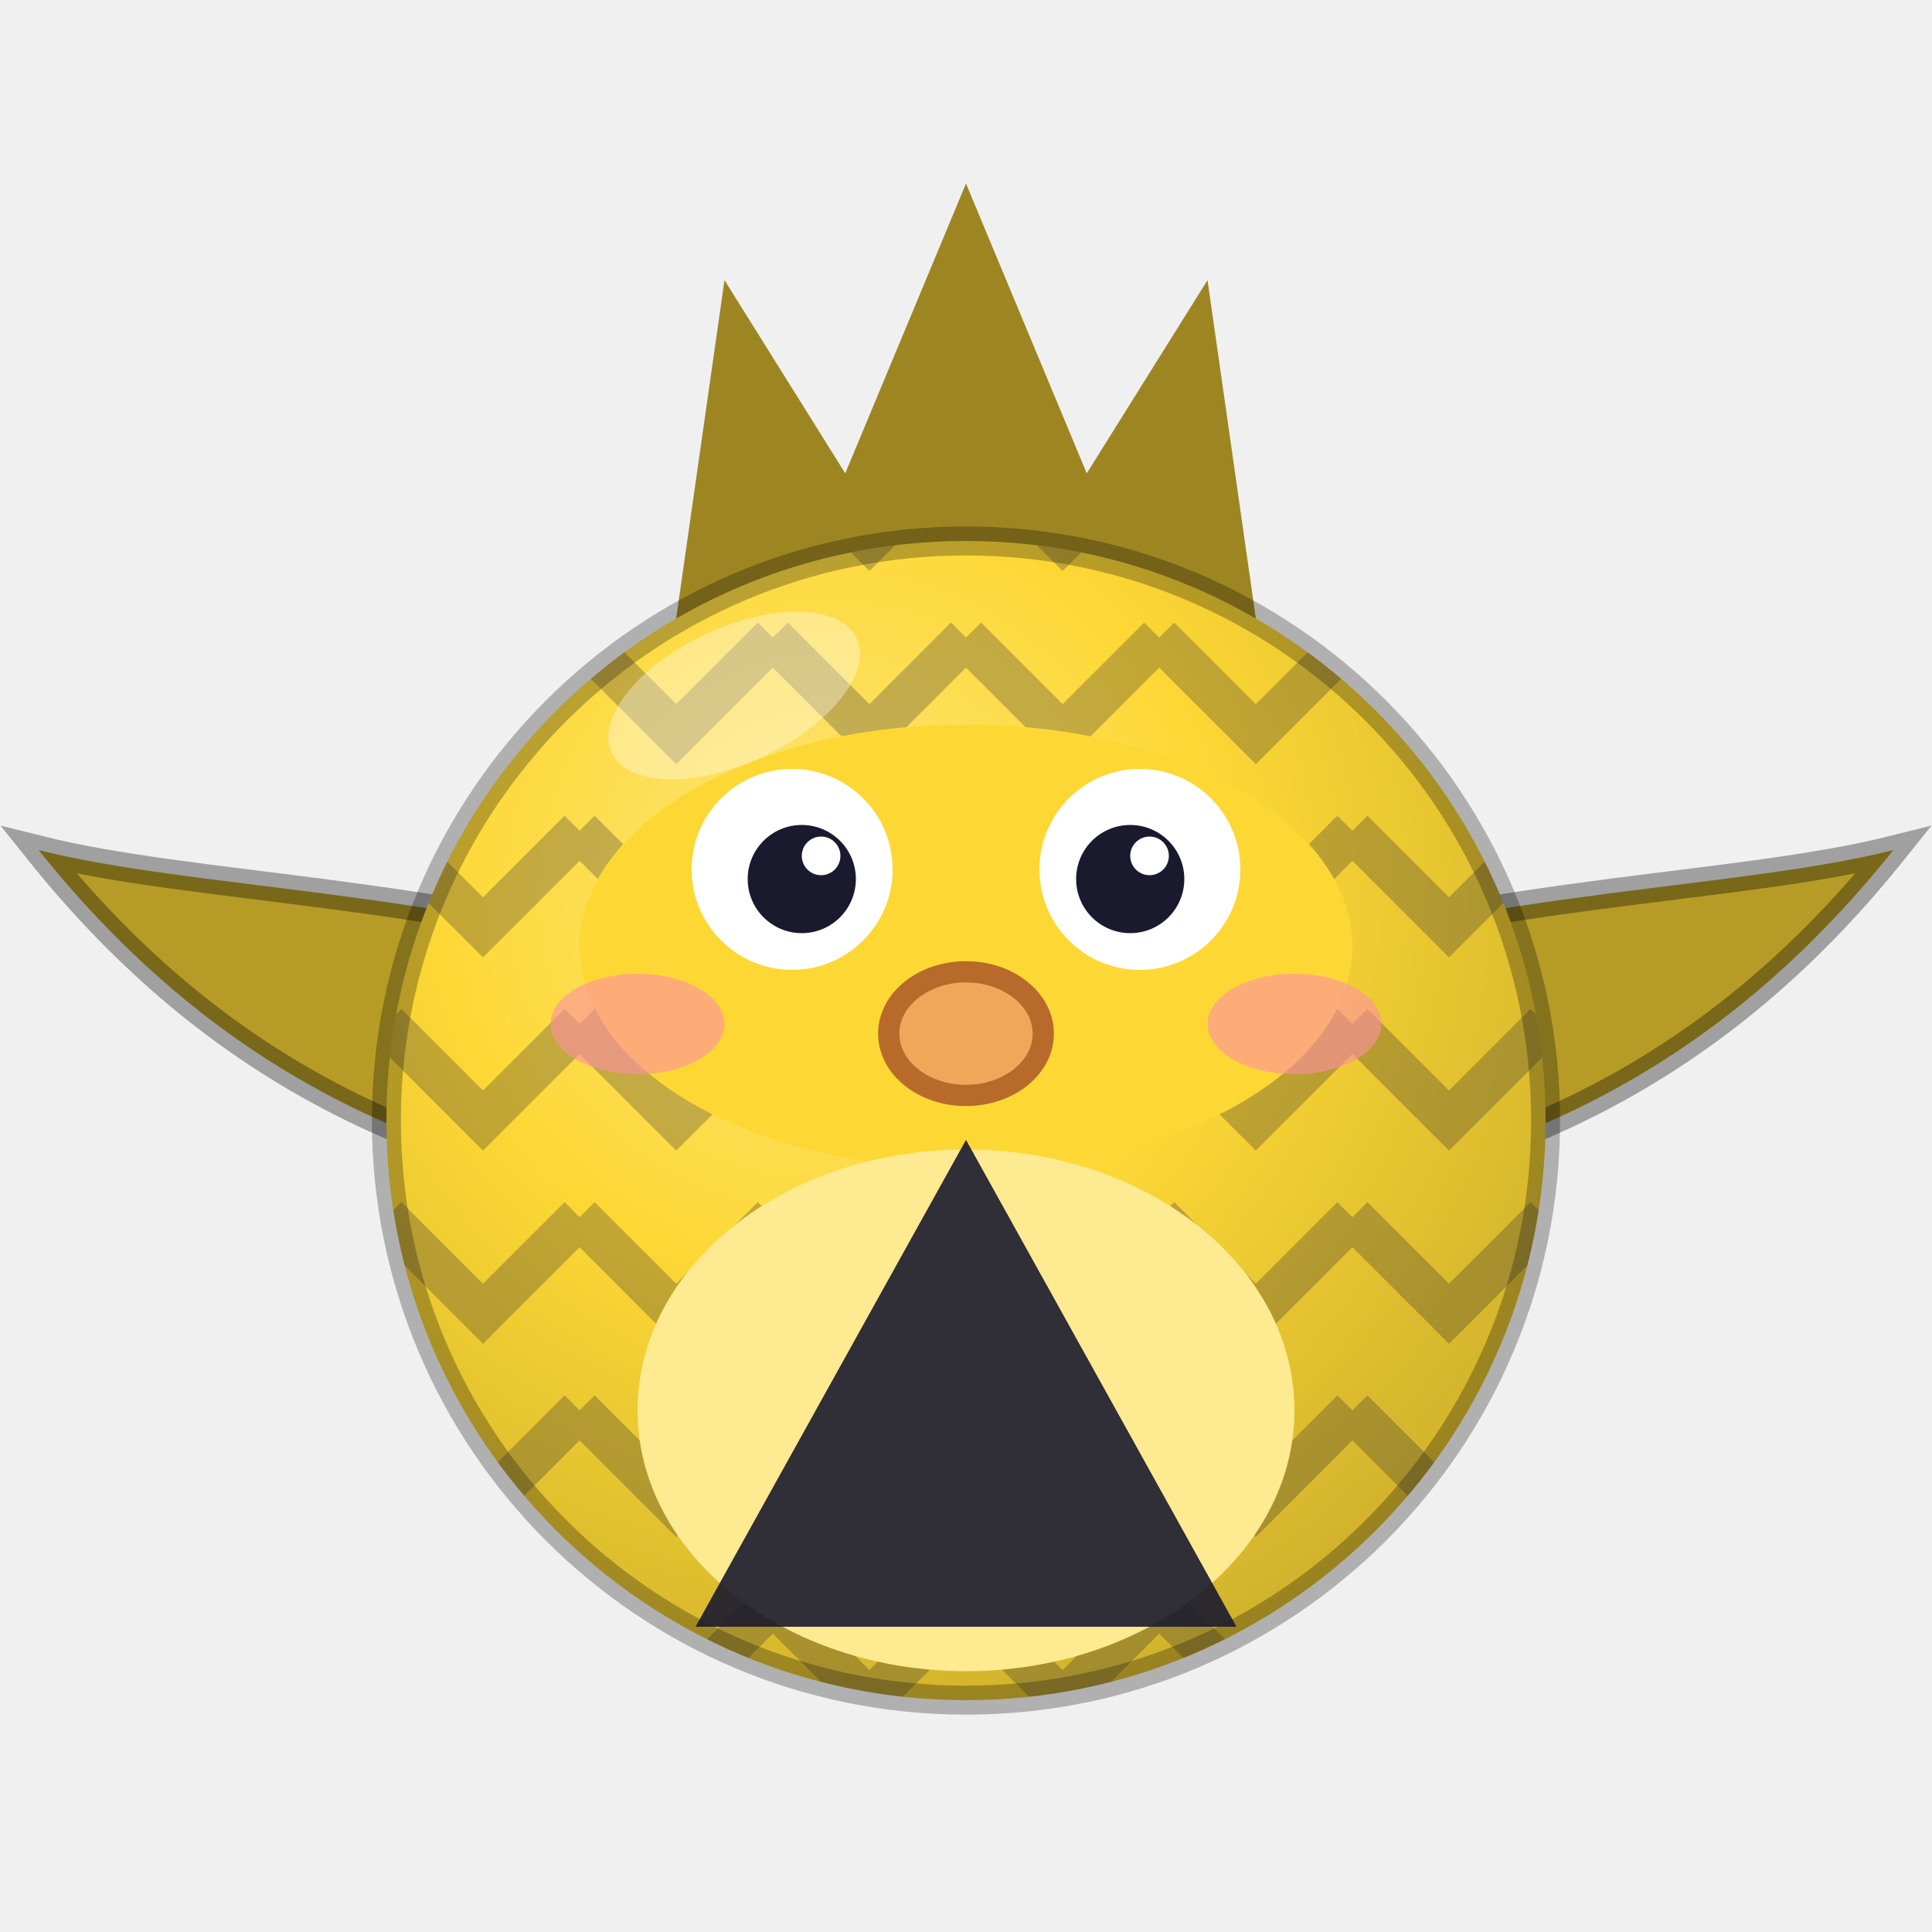
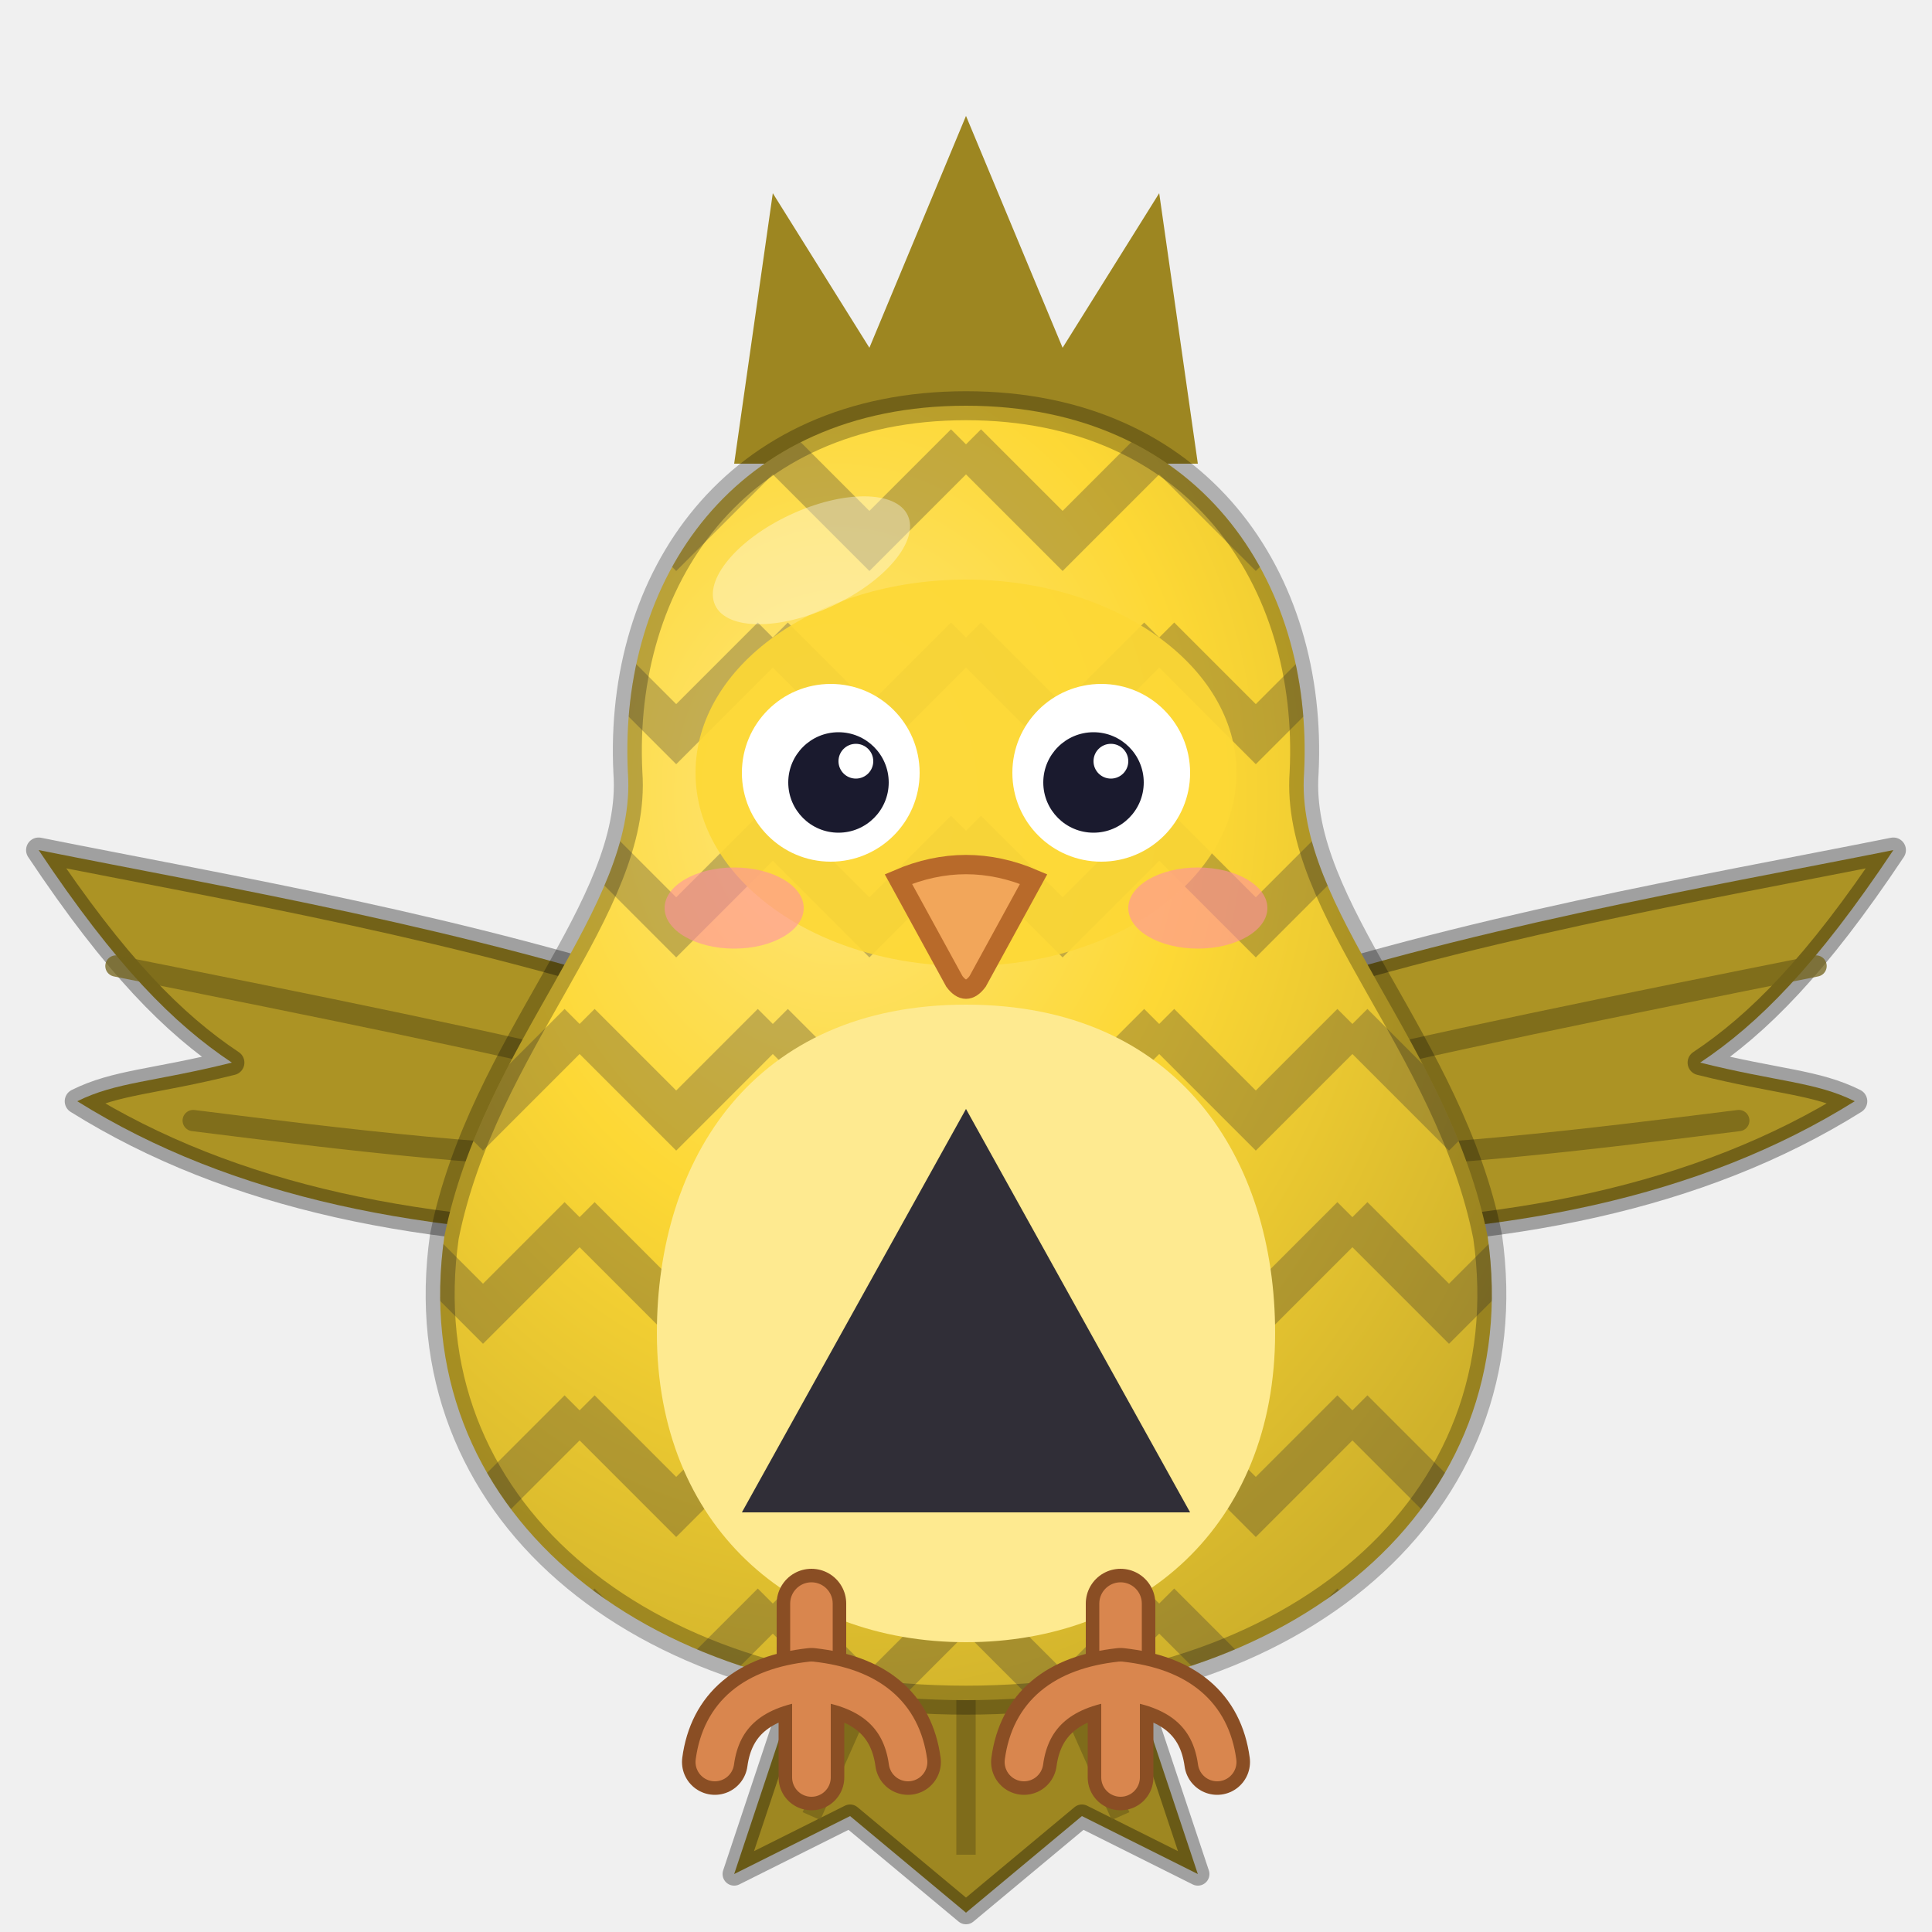
- <svg xmlns="http://www.w3.org/2000/svg" viewBox="0 0 100 100" data-color="yellow" data-expr="idle" data-frame="mid">
+ <svg xmlns="http://www.w3.org/2000/svg" viewBox="0 0 100 100" data-color="yellow" data-expr="idle" data-frame="mid" data-ver="4">
  <defs>
    <radialGradient id="byellow" cx="38%" cy="30%" r="75%">
      <stop offset="0" stop-color="#FEE67C" />
      <stop offset=".45" stop-color="#FDD835" />
      <stop offset="1" stop-color="#CFB12B" />
    </radialGradient>
    <pattern id="ptyellow" width="10" height="10" patternUnits="userSpaceOnUse">
      <g opacity=".26">
        <path d="M0 3 L5 8 L10 3" fill="none" stroke="#1A1A2E" stroke-width="2.2" />
      </g>
    </pattern>
    <clipPath id="cbyellow">
-       <circle cx="50" cy="58" r="30" />
+       <path d="M50 21 C62 21 68 30 67.5 40 C67 47 75 54 77 64 C79 78 67 88 50 88 C33 88 21 78 23 64 C25 54 33 47 32.5 40 C32 30 38 21 50 21Z" />
    </clipPath>
  </defs>
-   <g fill="#B69C26" stroke="#0005" stroke-width="1.5">
-     <path class="wing wing-l" d="M36 50 C22 46 10 46 2 44 C10 54 20 60 34 62z" />
-     <path class="wing wing-r" d="M64 50 C78 46 90 46 98 44 C90 54 80 60 66 62z" />
-   </g>
-   <g transform="translate(50 32) scale(1.25) translate(-50 -32)">
+   <path d="M43 82 L38 97 L44 94 L50 99 L56 94 L62 97 L57 82Z" fill="#9E8721" stroke="#0005" stroke-width="1.2" stroke-linejoin="round" />
+   <path d="M50 86 V96 M46 85 L42 94 M54 85 L58 94" fill="none" stroke="#726118" stroke-width="1" opacity=".7" />
+   <g class="crest" transform="translate(0 -8)">
    <path d="M38 32 L40 18 L45 26 L50 14 L55 26 L60 18 L62 32z" fill="#9D8621" />
  </g>
-   <circle cx="50" cy="58" r="30" fill="url(#byellow)" stroke="#0004" stroke-width="1.5" />
-   <rect x="18" y="26" width="64" height="64" fill="url(#ptyellow)" clip-path="url(#cbyellow)" />
-   <ellipse cx="50" cy="49" rx="20" ry="11.5" fill="#FDD835" />
-   <ellipse cx="50" cy="73" rx="17" ry="13.5" fill="#FEEA90" />
-   <g transform="translate(50 73) scale(.7) translate(-50 -50)">
+   <g class="wing wing-l">
+     <path class="wing-shape" d="M36 52 C24 48 12 46 2 44 C6 50 9 53 12 55 C8 56 6 56 4 57 C12 62 22 64 34 64Z" fill="#AC9324" stroke="#0005" stroke-width="1.3" stroke-linejoin="round" />
+     <path d="M34 56 C26 54 16 52 6 50 M34 60 C26 60 18 59 10 58" fill="none" stroke="#726118" stroke-width="1.1" stroke-linecap="round" opacity=".75" />
+   </g>
+   <g class="wing wing-r" transform="translate(100 0) scale(-1 1)">
+     <path class="wing-shape" d="M36 52 C24 48 12 46 2 44 C6 50 9 53 12 55 C8 56 6 56 4 57 C12 62 22 64 34 64Z" fill="#AC9324" stroke="#0005" stroke-width="1.3" stroke-linejoin="round" />
+     <path d="M34 56 C26 54 16 52 6 50 M34 60 C26 60 18 59 10 58" fill="none" stroke="#726118" stroke-width="1.1" stroke-linecap="round" opacity=".75" />
+   </g>
+   <path d="M50 21 C62 21 68 30 67.5 40 C67 47 75 54 77 64 C79 78 67 88 50 88 C33 88 21 78 23 64 C25 54 33 47 32.5 40 C32 30 38 21 50 21Z" fill="url(#byellow)" stroke="#0004" stroke-width="1.5" />
+   <rect x="18" y="18" width="64" height="72" fill="url(#ptyellow)" clip-path="url(#cbyellow)" />
+   <ellipse cx="50" cy="40" rx="14" ry="10" fill="#FDD835" opacity=".9" />
+   <path d="M50 52 C61 52 66 60 66 69 C66 79 59 85 50 85 C41 85 34 79 34 69 C34 60 39 52 50 52Z" fill="#FEEA90" />
+   <g transform="translate(50 69) scale(.58) translate(-50 -50)">
    <polygon points="50,30 70,66 30,66" fill="#1A1A2E" fill-opacity=".9" />
  </g>
-   <circle cx="41" cy="45" r="5.2" fill="#fff" />
-   <circle cx="59" cy="45" r="5.2" fill="#fff" />
-   <circle cx="41.5" cy="45.5" r="2.8" fill="#1A1A2E" />
-   <circle cx="58.5" cy="45.5" r="2.8" fill="#1A1A2E" />
-   <circle cx="42.5" cy="44.3" r="1" fill="#fff" />
-   <circle cx="59.5" cy="44.3" r="1" fill="#fff" />
-   <ellipse cx="50" cy="53.5" rx="4" ry="3.2" fill="#F2A65A" stroke="#B86A2A" stroke-width="1.1" />
-   <ellipse cx="33" cy="53" rx="4.5" ry="2.6" fill="#FF8FA3" opacity="0.6" />
-   <ellipse cx="67" cy="53" rx="4.5" ry="2.6" fill="#FF8FA3" opacity="0.6" />
-   <ellipse cx="38" cy="36" rx="7" ry="3.5" fill="#fff" opacity=".35" transform="rotate(-25 38 36)" />
+   <path d="M42 83 V87" stroke="#8A4E24" stroke-width="3.6" stroke-linecap="round" />
+   <path d="M42 83 V87" stroke="#D9864E" stroke-width="2.2" stroke-linecap="round" />
+   <g fill="none" stroke-linecap="round">
+     <path d="M42 87 q-4.5 .5 -5 4.2 M42 87 q0 2.5 0 5 M42 87 q4.5 .5 5 4.2" stroke="#8A4E24" stroke-width="3.4" />
+     <path d="M42 87 q-4.5 .5 -5 4.2 M42 87 q0 2.5 0 5 M42 87 q4.5 .5 5 4.2" stroke="#D9864E" stroke-width="2" />
+   </g>
+   <path d="M58 83 V87" stroke="#8A4E24" stroke-width="3.6" stroke-linecap="round" />
+   <path d="M58 83 V87" stroke="#D9864E" stroke-width="2.2" stroke-linecap="round" />
+   <g fill="none" stroke-linecap="round">
+     <path d="M58 87 q-4.5 .5 -5 4.2 M58 87 q0 2.5 0 5 M58 87 q4.5 .5 5 4.2" stroke="#8A4E24" stroke-width="3.4" />
+     <path d="M58 87 q-4.5 .5 -5 4.2 M58 87 q0 2.5 0 5 M58 87 q4.5 .5 5 4.2" stroke="#D9864E" stroke-width="2" />
+   </g>
+   <circle cx="43" cy="40" r="4.6" fill="#fff" />
+   <circle cx="57" cy="40" r="4.6" fill="#fff" />
+   <circle cx="43.4" cy="40.5" r="2.6" fill="#1A1A2E" />
+   <circle cx="56.6" cy="40.5" r="2.6" fill="#1A1A2E" />
+   <circle cx="44.3" cy="39.4" r=".9" fill="#fff" />
+   <circle cx="57.5" cy="39.4" r=".9" fill="#fff" />
+   <path d="M46.5 45.5 Q50 44 53.5 45.5 L50.6 50.8 Q50 51.6 49.4 50.8Z" fill="#F2A65A" stroke="#B86A2A" stroke-width="1" />
+   <ellipse cx="38" cy="47" rx="3.6" ry="2.1" fill="#FF8FA3" opacity="0.6" />
+   <ellipse cx="62" cy="47" rx="3.6" ry="2.1" fill="#FF8FA3" opacity="0.6" />
+   <ellipse cx="42" cy="29" rx="5.5" ry="2.6" fill="#fff" opacity=".35" transform="rotate(-25 42 29)" />
</svg>
